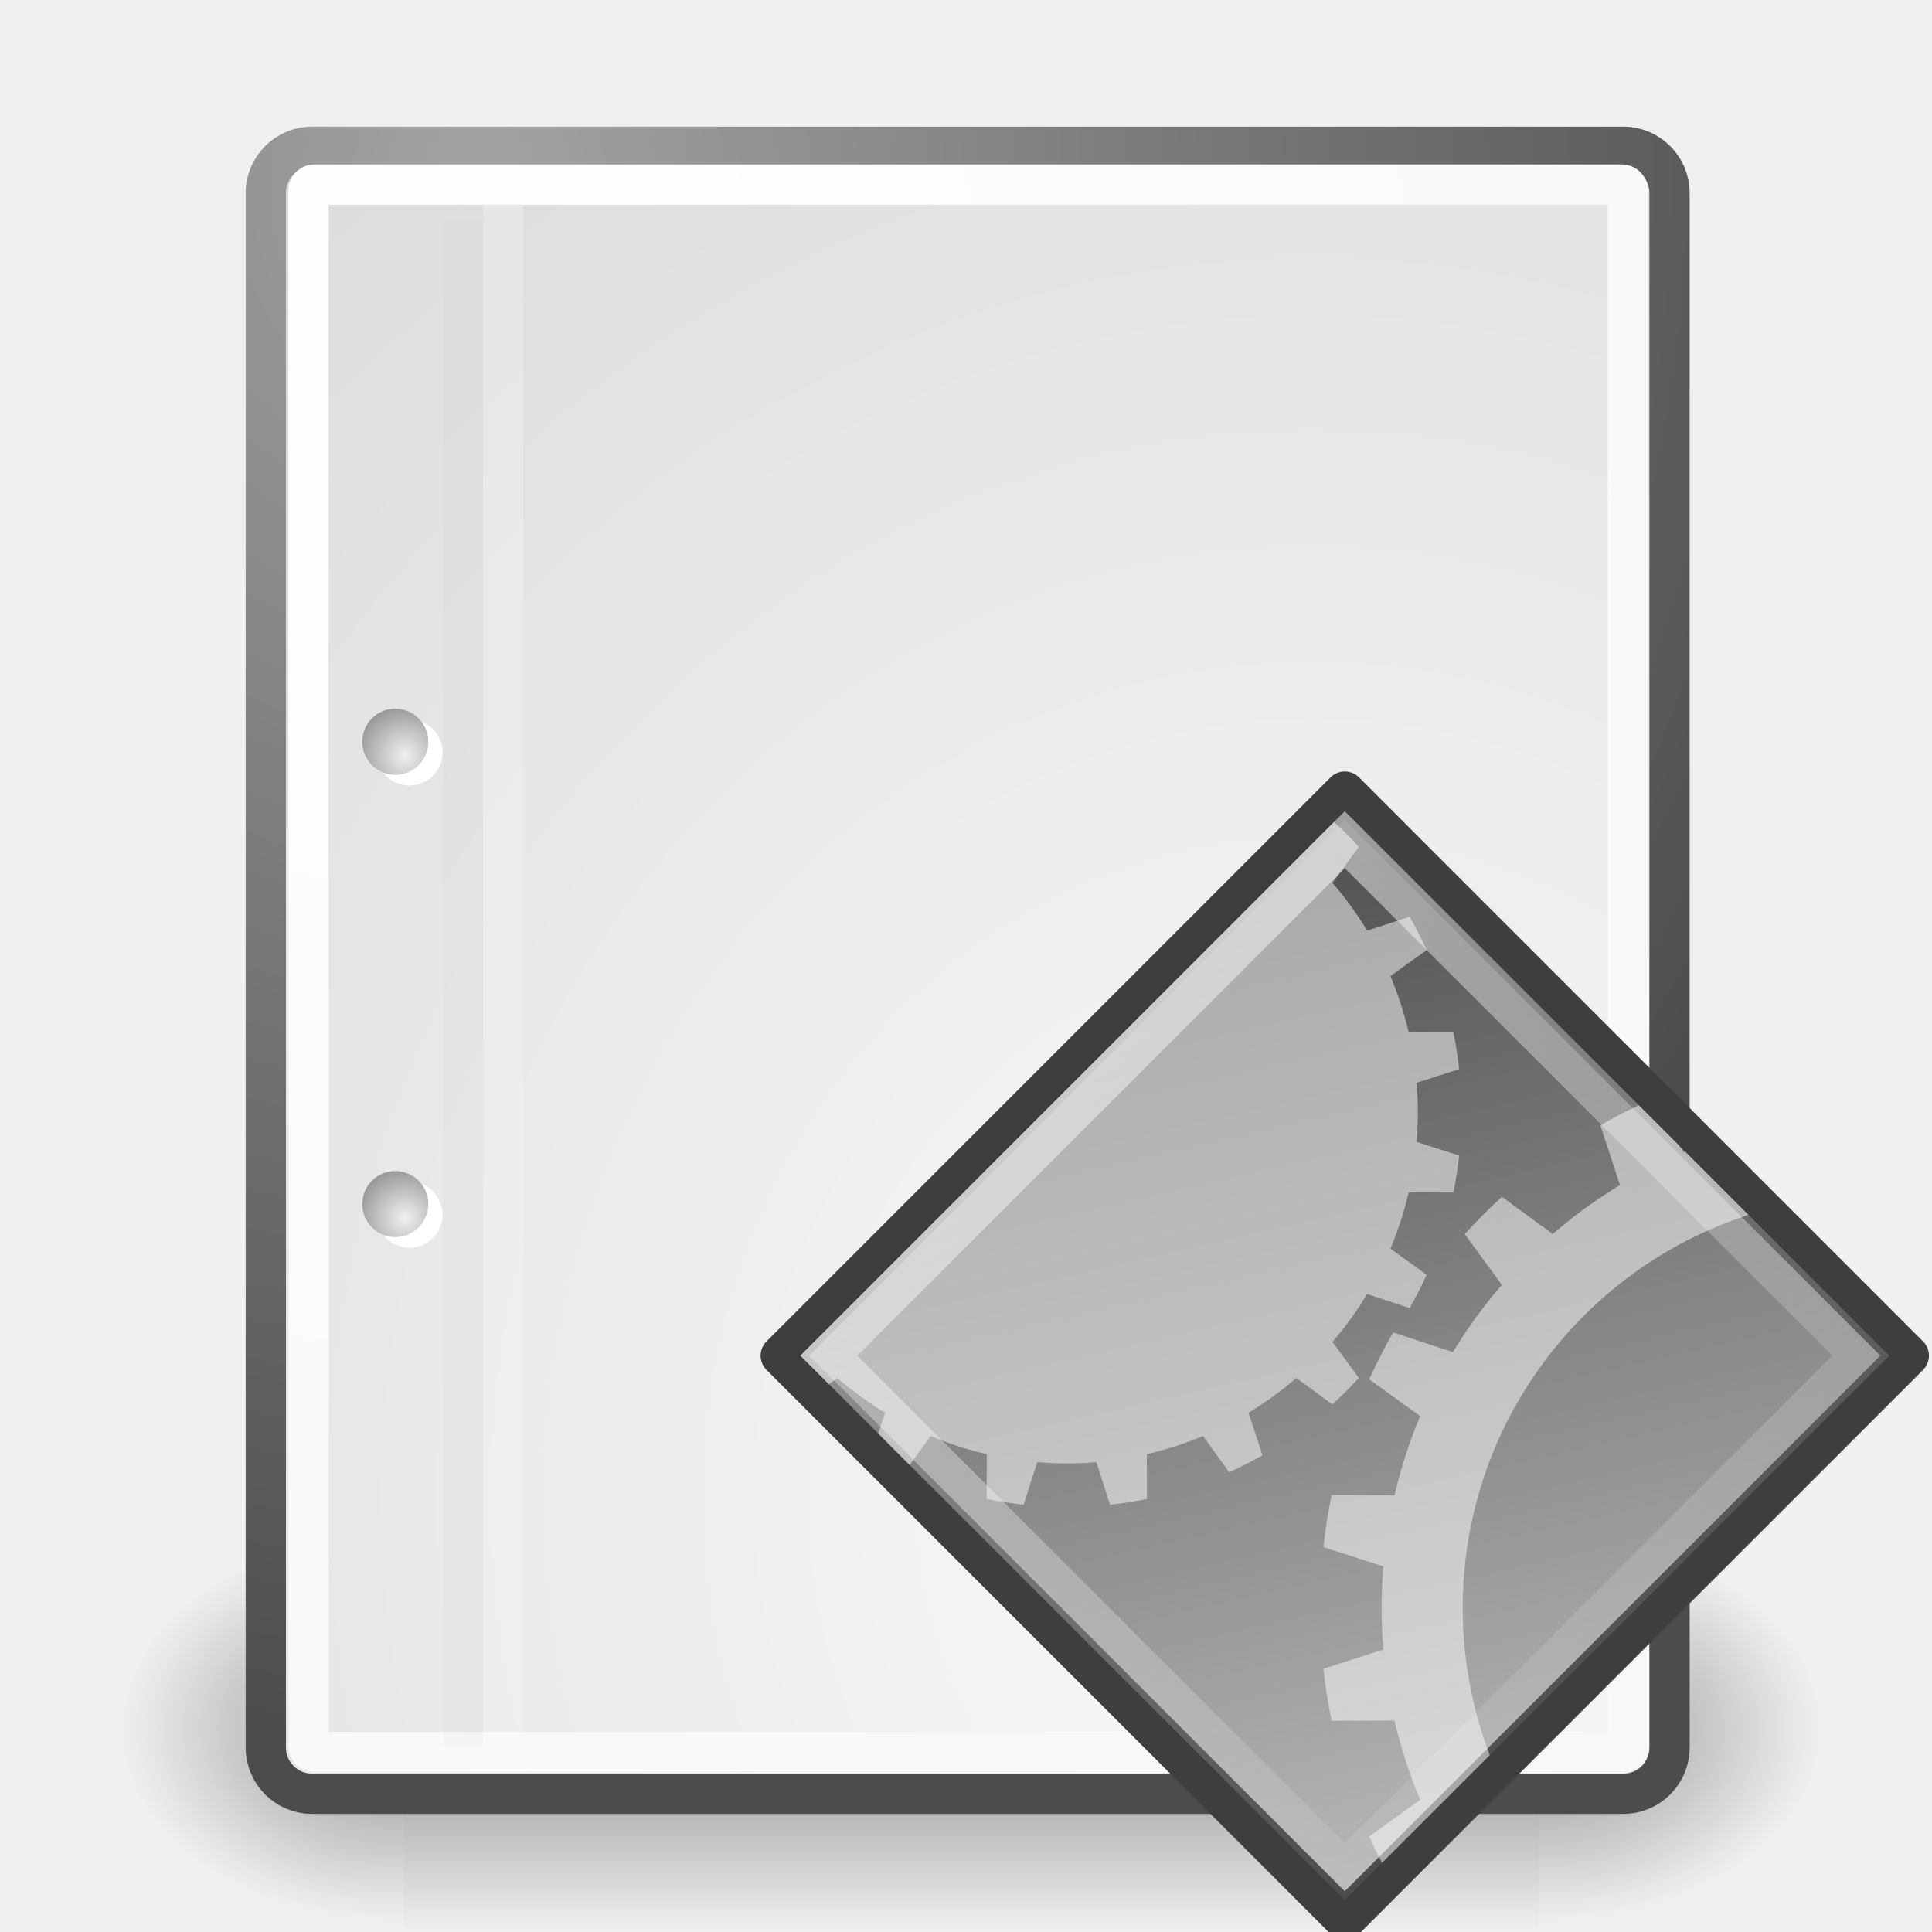
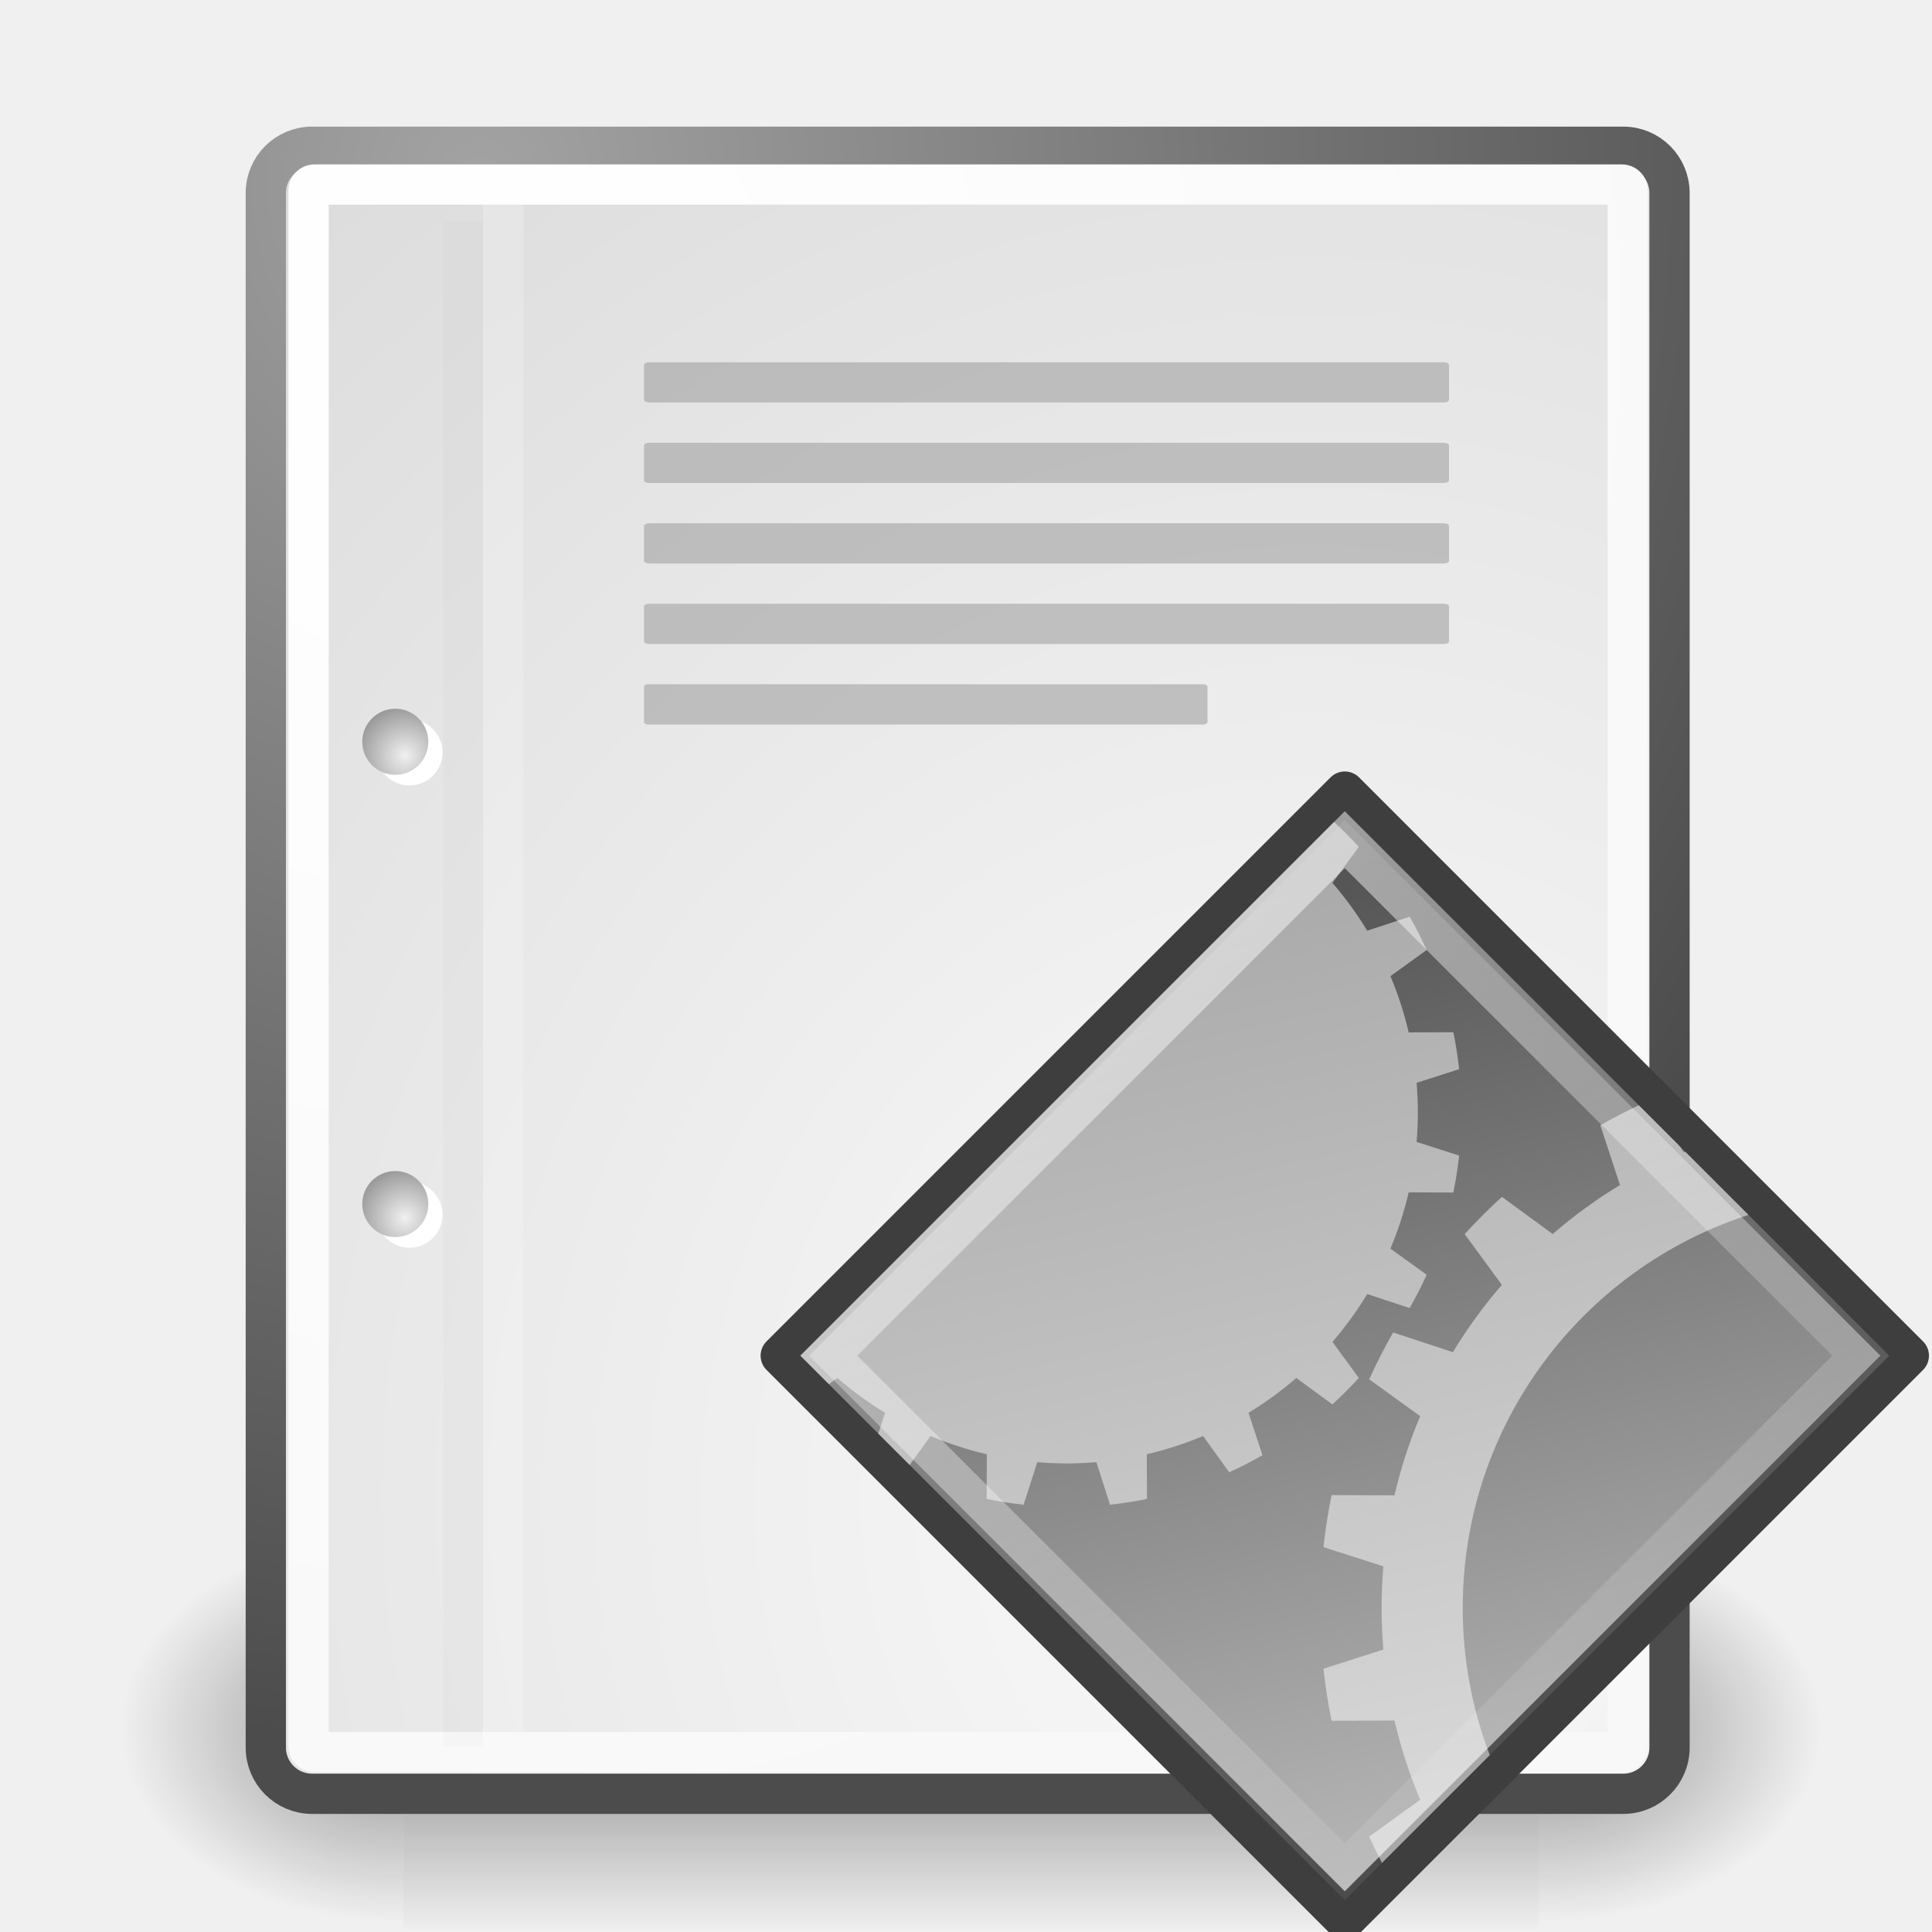
<svg xmlns="http://www.w3.org/2000/svg" xmlns:xlink="http://www.w3.org/1999/xlink" id="svg249" height="48px" width="48px">
  <defs id="defs3">
    <radialGradient xlink:href="#linearGradient5060" id="radialGradient6719" gradientUnits="userSpaceOnUse" gradientTransform="matrix(-2.774389,0,0,1.969706,112.7623,-872.8854)" cx="605.714" cy="486.648" fx="605.714" fy="486.648" r="117.143" />
    <linearGradient id="linearGradient5060">
      <stop style="stop-color:black;stop-opacity:1;" offset="0" id="stop5062" />
      <stop style="stop-color:black;stop-opacity:0;" offset="1" id="stop5064" />
    </linearGradient>
    <radialGradient xlink:href="#linearGradient5060" id="radialGradient6717" gradientUnits="userSpaceOnUse" gradientTransform="matrix(2.774389,0,0,1.969706,-1891.633,-872.8854)" cx="605.714" cy="486.648" fx="605.714" fy="486.648" r="117.143" />
    <linearGradient id="linearGradient5048">
      <stop style="stop-color:black;stop-opacity:0;" offset="0" id="stop5050" />
      <stop id="stop5056" offset="0.5" style="stop-color:black;stop-opacity:1;" />
      <stop style="stop-color:black;stop-opacity:0;" offset="1" id="stop5052" />
    </linearGradient>
    <linearGradient xlink:href="#linearGradient5048" id="linearGradient6715" gradientUnits="userSpaceOnUse" gradientTransform="matrix(2.774389,0,0,1.969706,-1892.179,-872.8854)" x1="302.857" y1="366.648" x2="302.857" y2="609.505" />
    <linearGradient id="linearGradient3082">
      <stop style="stop-color:#ffffff;stop-opacity:1;" offset="0" id="stop3084" />
      <stop style="stop-color:#ffffff;stop-opacity:0;" offset="1" id="stop3086" />
    </linearGradient>
    <linearGradient id="aigrd1" gradientUnits="userSpaceOnUse" x1="99.777" y1="15.424" x2="153" y2="248.631">
      <stop offset="0" style="stop-color:#464646;stop-opacity:1" id="stop53300" />
      <stop offset="1" style="stop-color:#cdcdcd;stop-opacity:1" id="stop53302" />
    </linearGradient>
    <linearGradient id="linearGradient4542">
      <stop style="stop-color:#000000;stop-opacity:1;" offset="0" id="stop4544" />
      <stop style="stop-color:#000000;stop-opacity:0;" offset="1" id="stop4546" />
    </linearGradient>
    <linearGradient id="linearGradient15662">
      <stop id="stop15664" offset="0" style="stop-color:#ffffff;stop-opacity:1;" />
      <stop id="stop15666" offset="1" style="stop-color:#f8f8f8;stop-opacity:1;" />
    </linearGradient>
    <radialGradient id="aigrd3" cx="20.892" cy="64.568" r="5.257" fx="20.892" fy="64.568" gradientUnits="userSpaceOnUse">
      <stop offset="0" style="stop-color:#F0F0F0" id="stop15573" />
      <stop offset="1" style="stop-color:#9a9a9a;stop-opacity:1;" id="stop15575" />
    </radialGradient>
    <radialGradient id="aigrd2" cx="20.892" cy="114.568" r="5.256" fx="20.892" fy="114.568" gradientUnits="userSpaceOnUse">
      <stop offset="0" style="stop-color:#F0F0F0" id="stop15566" />
      <stop offset="1" style="stop-color:#9a9a9a;stop-opacity:1;" id="stop15568" />
    </radialGradient>
    <linearGradient id="linearGradient269">
      <stop id="stop270" offset="0" style="stop-color:#a3a3a3;stop-opacity:1;" />
      <stop id="stop271" offset="1" style="stop-color:#4c4c4c;stop-opacity:1;" />
    </linearGradient>
    <linearGradient id="linearGradient259">
      <stop id="stop260" offset="0" style="stop-color:#fafafa;stop-opacity:1;" />
      <stop id="stop261" offset="1" style="stop-color:#bbbbbb;stop-opacity:1;" />
    </linearGradient>
    <radialGradient xlink:href="#linearGradient269" id="radialGradient15656" gradientUnits="userSpaceOnUse" gradientTransform="matrix(0.968273,0,0,1.032767,3.353553,0.646447)" cx="8.824" cy="3.756" fx="8.824" fy="3.756" r="37.752" />
    <radialGradient xlink:href="#linearGradient259" id="radialGradient15658" gradientUnits="userSpaceOnUse" gradientTransform="scale(0.960493,1.041132)" cx="33.967" cy="35.737" fx="33.967" fy="35.737" r="86.708" />
    <radialGradient xlink:href="#linearGradient15662" id="radialGradient15668" gradientUnits="userSpaceOnUse" gradientTransform="matrix(0.968273,0,0,1.032767,3.353553,0.646447)" cx="8.144" cy="7.268" fx="8.144" fy="7.268" r="38.159" />
    <radialGradient r="5.256" fy="114.568" fx="20.892" cy="114.568" cx="20.892" gradientTransform="matrix(0.229703,0,0,0.229703,4.613529,3.979808)" gradientUnits="userSpaceOnUse" id="radialGradient2283" xlink:href="#aigrd2" />
    <radialGradient r="5.257" fy="64.568" fx="20.892" cy="64.568" cx="20.892" gradientTransform="matrix(0.229703,0,0,0.229703,4.613529,3.979808)" gradientUnits="userSpaceOnUse" id="radialGradient2285" xlink:href="#aigrd3" />
    <radialGradient xlink:href="#linearGradient4542" id="radialGradient4548" cx="24.307" cy="42.078" fx="24.307" fy="42.078" r="15.822" gradientTransform="matrix(1,0,0,0.284916,0,30.08928)" gradientUnits="userSpaceOnUse" />
    <linearGradient xlink:href="#aigrd1" id="linearGradient2193" gradientUnits="userSpaceOnUse" gradientTransform="matrix(0.200685,0,0,0.200685,25.33302,3.157373)" x1="99.777" y1="15.424" x2="153" y2="248.631" />
    <linearGradient xlink:href="#linearGradient3082" id="linearGradient3088" x1="44.593" y1="9.912" x2="65.863" y2="43.317" gradientUnits="userSpaceOnUse" />
  </defs>
  <g id="layer6">
    <g style="display:inline" transform="matrix(2.105461e-2,0,0,2.086758e-2,42.85172,41.1536)" id="g6707">
      <rect style="opacity:0.402;color:black;fill:url(#linearGradient6715);fill-opacity:1;fill-rule:nonzero;stroke:none;stroke-width:1;stroke-linecap:round;stroke-linejoin:miter;marker:none;marker-start:none;marker-mid:none;marker-end:none;stroke-miterlimit:4;stroke-dasharray:none;stroke-dashoffset:0;stroke-opacity:1;visibility:visible;display:inline;overflow:visible" id="rect6709" width="1339.633" height="478.357" x="-1559.252" y="-150.697" />
      <path style="opacity:0.402;color:black;fill:url(#radialGradient6717);fill-opacity:1;fill-rule:nonzero;stroke:none;stroke-width:1;stroke-linecap:round;stroke-linejoin:miter;marker:none;marker-start:none;marker-mid:none;marker-end:none;stroke-miterlimit:4;stroke-dasharray:none;stroke-dashoffset:0;stroke-opacity:1;visibility:visible;display:inline;overflow:visible" d="M -219.619,-150.68 C -219.619,-150.68 -219.619,327.65 -219.619,327.65 C -76.745,328.551 125.781,220.481 125.781,88.454 C 125.781,-43.572 -33.655,-150.68 -219.619,-150.68 z " id="path6711" />
      <path id="path6713" d="M -1559.252,-150.68 C -1559.252,-150.68 -1559.252,327.65 -1559.252,327.65 C -1702.127,328.551 -1904.652,220.481 -1904.652,88.454 C -1904.652,-43.572 -1745.216,-150.68 -1559.252,-150.68 z " style="opacity:0.402;color:black;fill:url(#radialGradient6719);fill-opacity:1;fill-rule:nonzero;stroke:none;stroke-width:1;stroke-linecap:round;stroke-linejoin:miter;marker:none;marker-start:none;marker-mid:none;marker-end:none;stroke-miterlimit:4;stroke-dasharray:none;stroke-dashoffset:0;stroke-opacity:1;visibility:visible;display:inline;overflow:visible" />
    </g>
  </g>
  <g style="display:inline" id="layer1">
    <rect style="color:#000000;fill:url(#radialGradient15658);fill-opacity:1;fill-rule:nonzero;stroke:url(#radialGradient15656);stroke-width:1;stroke-linecap:round;stroke-linejoin:round;stroke-miterlimit:4;stroke-dashoffset:0;stroke-opacity:1;marker:none;marker-start:none;marker-mid:none;marker-end:none;visibility:visible;display:block;overflow:visible" id="rect15391" width="34.875" height="40.92" x="6.604" y="3.646" ry="1.149" />
    <rect style="color:#000000;fill:none;fill-opacity:1;fill-rule:nonzero;stroke:url(#radialGradient15668);stroke-width:1;stroke-linecap:round;stroke-linejoin:round;stroke-miterlimit:4;stroke-dashoffset:0;stroke-opacity:1;marker:none;marker-start:none;marker-mid:none;marker-end:none;visibility:visible;display:block;overflow:visible" id="rect15660" width="32.776" height="38.946" x="7.666" y="4.584" ry="0.149" rx="0.149" />
    <g transform="translate(0.646447,-3.798933e-2)" id="g2270">
      <g id="g1440" style="fill:#ffffff;fill-opacity:1;fill-rule:nonzero;stroke:#000000;stroke-miterlimit:4" transform="matrix(0.229703,0,0,0.229703,4.967081,4.244972)">
        <radialGradient id="radialGradient1442" cx="20.892" cy="114.568" r="5.256" fx="20.892" fy="114.568" gradientUnits="userSpaceOnUse">
          <stop offset="0" style="stop-color:#F0F0F0" id="stop1444" />
          <stop offset="1" style="stop-color:#474747" id="stop1446" />
        </radialGradient>
        <path style="stroke:none" d="M 23.428,113.07 C 23.428,115.043 21.828,116.642 19.855,116.642 C 17.881,116.642 16.282,115.042 16.282,113.07 C 16.282,111.096 17.882,109.497 19.855,109.497 C 21.828,109.497 23.428,111.097 23.428,113.07 z " id="path1448" />
        <radialGradient id="radialGradient1450" cx="20.892" cy="64.568" r="5.257" fx="20.892" fy="64.568" gradientUnits="userSpaceOnUse">
          <stop offset="0" style="stop-color:#F0F0F0" id="stop1452" />
          <stop offset="1" style="stop-color:#474747" id="stop1454" />
        </radialGradient>
        <path style="stroke:none" d="M 23.428,63.07 C 23.428,65.043 21.828,66.643 19.855,66.643 C 17.881,66.643 16.282,65.043 16.282,63.07 C 16.282,61.096 17.882,59.497 19.855,59.497 C 21.828,59.497 23.428,61.097 23.428,63.07 z " id="path1456" />
      </g>
      <path style="fill:url(#radialGradient2283);fill-rule:nonzero;stroke:none;stroke-miterlimit:4" d="M 9.995,29.952 C 9.995,30.406 9.627,30.773 9.174,30.773 C 8.721,30.773 8.354,30.405 8.354,29.952 C 8.354,29.499 8.721,29.132 9.174,29.132 C 9.627,29.132 9.995,29.499 9.995,29.952 z " id="path15570" />
      <path style="fill:url(#radialGradient2285);fill-rule:nonzero;stroke:none;stroke-miterlimit:4" d="M 9.995,18.467 C 9.995,18.92 9.627,19.288 9.174,19.288 C 8.721,19.288 8.354,18.92 8.354,18.467 C 8.354,18.014 8.721,17.646 9.174,17.646 C 9.627,17.646 9.995,18.014 9.995,18.467 z " id="path15577" />
    </g>
    <path style="fill:none;fill-opacity:0.75;fill-rule:evenodd;stroke:#000000;stroke-width:0.989;stroke-linecap:butt;stroke-linejoin:miter;stroke-miterlimit:4;stroke-opacity:0.018" d="M 11.506,5.494 L 11.506,43.401" id="path15672" />
    <path style="fill:none;fill-opacity:0.75;fill-rule:evenodd;stroke:#ffffff;stroke-width:1;stroke-linecap:butt;stroke-linejoin:miter;stroke-miterlimit:4;stroke-opacity:0.205" d="M 12.5,5.021 L 12.5,43.038" id="path15674" />
  </g>
  <g id="layer5" style="display:inline">
    <g id="g2186" transform="matrix(0.703833,0,0,0.703833,-1.924835,14.32997)">
      <path id="path53304" d="M 50.205,47.405 L 30.294,27.494 L 50.205,7.583 L 70.115,27.494 L 50.205,47.405 L 50.205,47.405 z " style="fill:url(#linearGradient2193);fill-rule:nonzero;stroke:#3e3e3e;stroke-width:1.421;stroke-linecap:round;stroke-linejoin:round;stroke-miterlimit:4;stroke-dasharray:none;stroke-opacity:1" />
      <path id="path53361" d="M 34.845,31.353 L 35.583,30.329 C 36.22,30.598 36.884,30.814 37.569,30.974 L 37.563,32.551 C 37.991,32.639 38.426,32.707 38.867,32.755 L 39.349,31.253 C 39.693,31.282 40.041,31.298 40.393,31.298 C 40.744,31.298 41.092,31.282 41.436,31.253 L 41.918,32.755 C 42.359,32.707 42.794,32.639 43.222,32.551 L 43.216,30.974 C 43.901,30.814 44.565,30.598 45.202,30.329 L 46.124,31.609 C 46.527,31.427 46.919,31.226 47.299,31.008 L 46.806,29.51 C 47.404,29.148 47.968,28.737 48.494,28.282 L 49.766,29.214 C 50.092,28.917 50.403,28.606 50.7,28.28 L 49.768,27.008 C 50.223,26.482 50.634,25.918 50.996,25.32 L 52.494,25.813 C 52.712,25.433 52.913,25.04 53.095,24.638 L 51.815,23.716 C 52.084,23.079 52.3,22.415 52.46,21.73 L 54.037,21.735 C 54.125,21.308 54.193,20.872 54.241,20.431 L 52.74,19.949 C 52.768,19.606 52.784,19.258 52.784,18.906 C 52.784,18.555 52.768,18.207 52.74,17.863 L 54.241,17.381 C 54.193,16.94 54.125,16.505 54.037,16.077 L 52.46,16.083 C 52.3,15.397 52.084,14.733 51.816,14.097 L 53.095,13.175 C 52.913,12.772 52.712,12.38 52.495,11.999 L 50.996,12.492 C 50.634,11.895 50.223,11.331 49.769,10.805 L 50.7,9.533 C 50.422,9.227 50.129,8.935 49.825,8.655 L 30.986,27.494 L 31.993,28.501 L 32.291,28.282 C 32.817,28.737 33.381,29.148 33.979,29.51 L 33.737,30.245 L 34.845,31.354 L 34.845,31.353 z " style="opacity:0.5;fill:#ffffff;fill-rule:nonzero;stroke:none;stroke-miterlimit:4" />
      <path id="path53363" d="M 54.368,36.399 C 54.368,29.915 58.602,24.42 64.455,22.525 L 62.228,20.298 C 62.211,20.305 62.194,20.311 62.177,20.318 L 61.996,20.066 L 60.584,18.654 C 60.121,18.873 59.667,19.109 59.225,19.362 L 59.919,21.471 C 59.077,21.981 58.283,22.56 57.543,23.2 L 55.752,21.888 C 55.293,22.306 54.855,22.744 54.437,23.203 L 55.749,24.994 C 55.109,25.734 54.53,26.528 54.02,27.37 L 51.911,26.675 C 51.604,27.212 51.322,27.764 51.066,28.33 L 52.867,29.628 C 52.489,30.525 52.184,31.459 51.959,32.425 L 49.739,32.416 C 49.615,33.019 49.519,33.632 49.452,34.253 L 51.566,34.931 C 51.526,35.415 51.504,35.905 51.504,36.399 C 51.504,36.894 51.526,37.384 51.566,37.868 L 49.452,38.546 C 49.519,39.167 49.615,39.78 49.739,40.382 L 51.959,40.374 C 52.184,41.339 52.489,42.274 52.867,43.17 L 51.066,44.469 C 51.208,44.784 51.36,45.094 51.518,45.399 L 55.322,41.596 C 54.706,39.981 54.368,38.23 54.368,36.399 L 54.368,36.399 z " style="opacity:0.5;fill:#ffffff;fill-rule:nonzero;stroke:none;stroke-miterlimit:4" />
      <path style="opacity:0.52;fill:none;fill-rule:nonzero;stroke:url(#linearGradient3088);stroke-width:1.421;stroke-linecap:butt;stroke-linejoin:miter;stroke-miterlimit:4;stroke-dasharray:none;stroke-opacity:1" d="M 50.205,45.707 L 31.992,27.494 L 50.205,9.281 L 68.418,27.494 L 50.205,45.707 L 50.205,45.707 z " id="path3078" />
    </g>
+     <g style="display:inline" id="g4849" transform="translate(0,-20)">
+       <rect style="color:#000000;fill:#9b9b9b;fill-opacity:0.55;fill-rule:nonzero;stroke:none;stroke-width:1;stroke-linecap:round;stroke-linejoin:round;marker:none;marker-start:none;marker-mid:none;marker-end:none;stroke-miterlimit:4;stroke-dashoffset:0;stroke-opacity:0.082;visibility:visible;display:block;overflow:visible" id="rect15736" width="20" height="1" x="16" y="29" rx="0.138" ry="0.065" />
+       <rect style="color:#000000;fill:#9b9b9b;fill-opacity:0.55;fill-rule:nonzero;stroke:none;stroke-width:1;stroke-linecap:round;stroke-linejoin:round;marker:none;marker-start:none;marker-mid:none;marker-end:none;stroke-miterlimit:4;stroke-dashoffset:0;stroke-opacity:0.082;visibility:visible;display:block;overflow:visible" id="rect15738" width="20" height="1" x="16" y="31" rx="0.138" ry="0.065" />
+       <rect style="color:#000000;fill:#9b9b9b;fill-opacity:0.55;fill-rule:nonzero;stroke:none;stroke-width:1;stroke-linecap:round;stroke-linejoin:round;marker:none;marker-start:none;marker-mid:none;marker-end:none;stroke-miterlimit:4;stroke-dashoffset:0;stroke-opacity:0.082;visibility:visible;display:block;overflow:visible" id="rect15740" width="20" height="1" x="16" y="33" rx="0.138" ry="0.065" />
+       <rect style="color:#000000;fill:#9b9b9b;fill-opacity:0.55;fill-rule:nonzero;stroke:none;stroke-width:1;stroke-linecap:round;stroke-linejoin:round;marker:none;marker-start:none;marker-mid:none;marker-end:none;stroke-miterlimit:4;stroke-dashoffset:0;stroke-opacity:0.082;visibility:visible;display:block;overflow:visible" id="rect15742" width="20" height="1" x="16" y="35" rx="0.138" ry="0.065" />
+       <rect style="color:#000000;fill:#9b9b9b;fill-opacity:0.55;fill-rule:nonzero;stroke:none;stroke-width:1;stroke-linecap:round;stroke-linejoin:round;marker:none;marker-start:none;marker-mid:none;marker-end:none;stroke-miterlimit:4;stroke-dashoffset:0;stroke-opacity:0.082;visibility:visible;display:block;overflow:visible" id="rect15744" width="14" height="1" x="16" y="37" rx="0.096" ry="0.065" />
+     </g>
  </g>
</svg>
